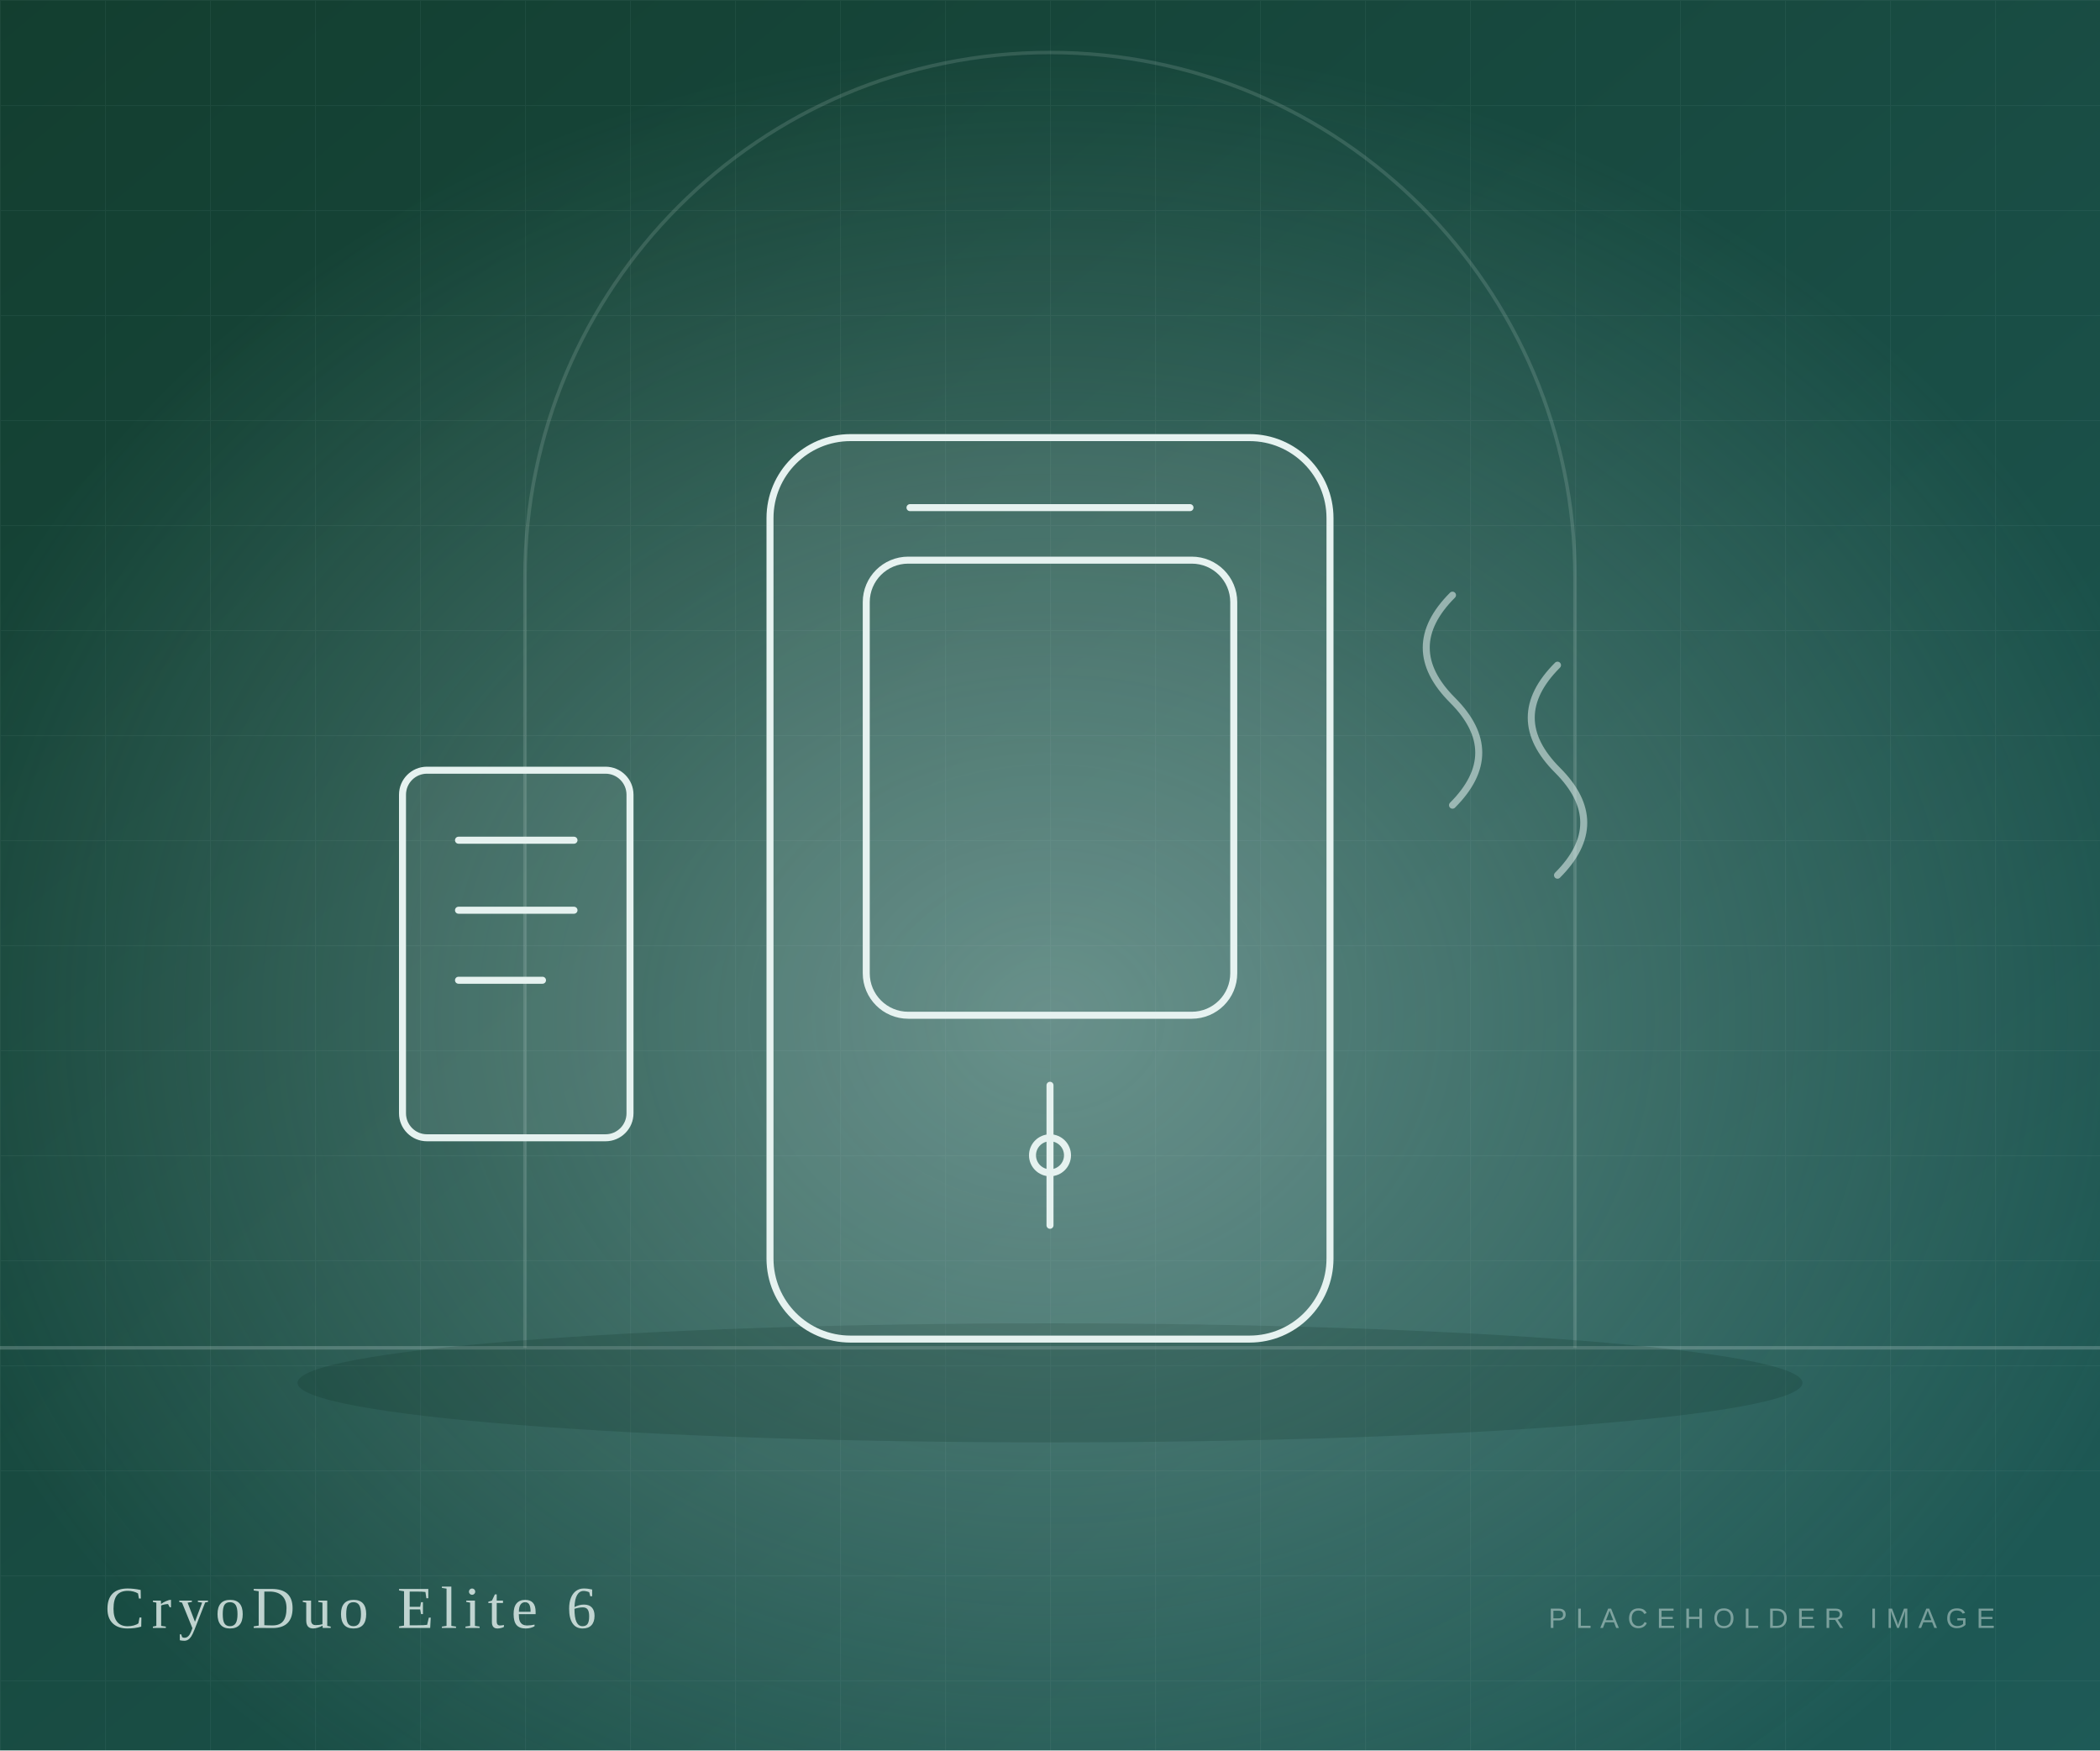
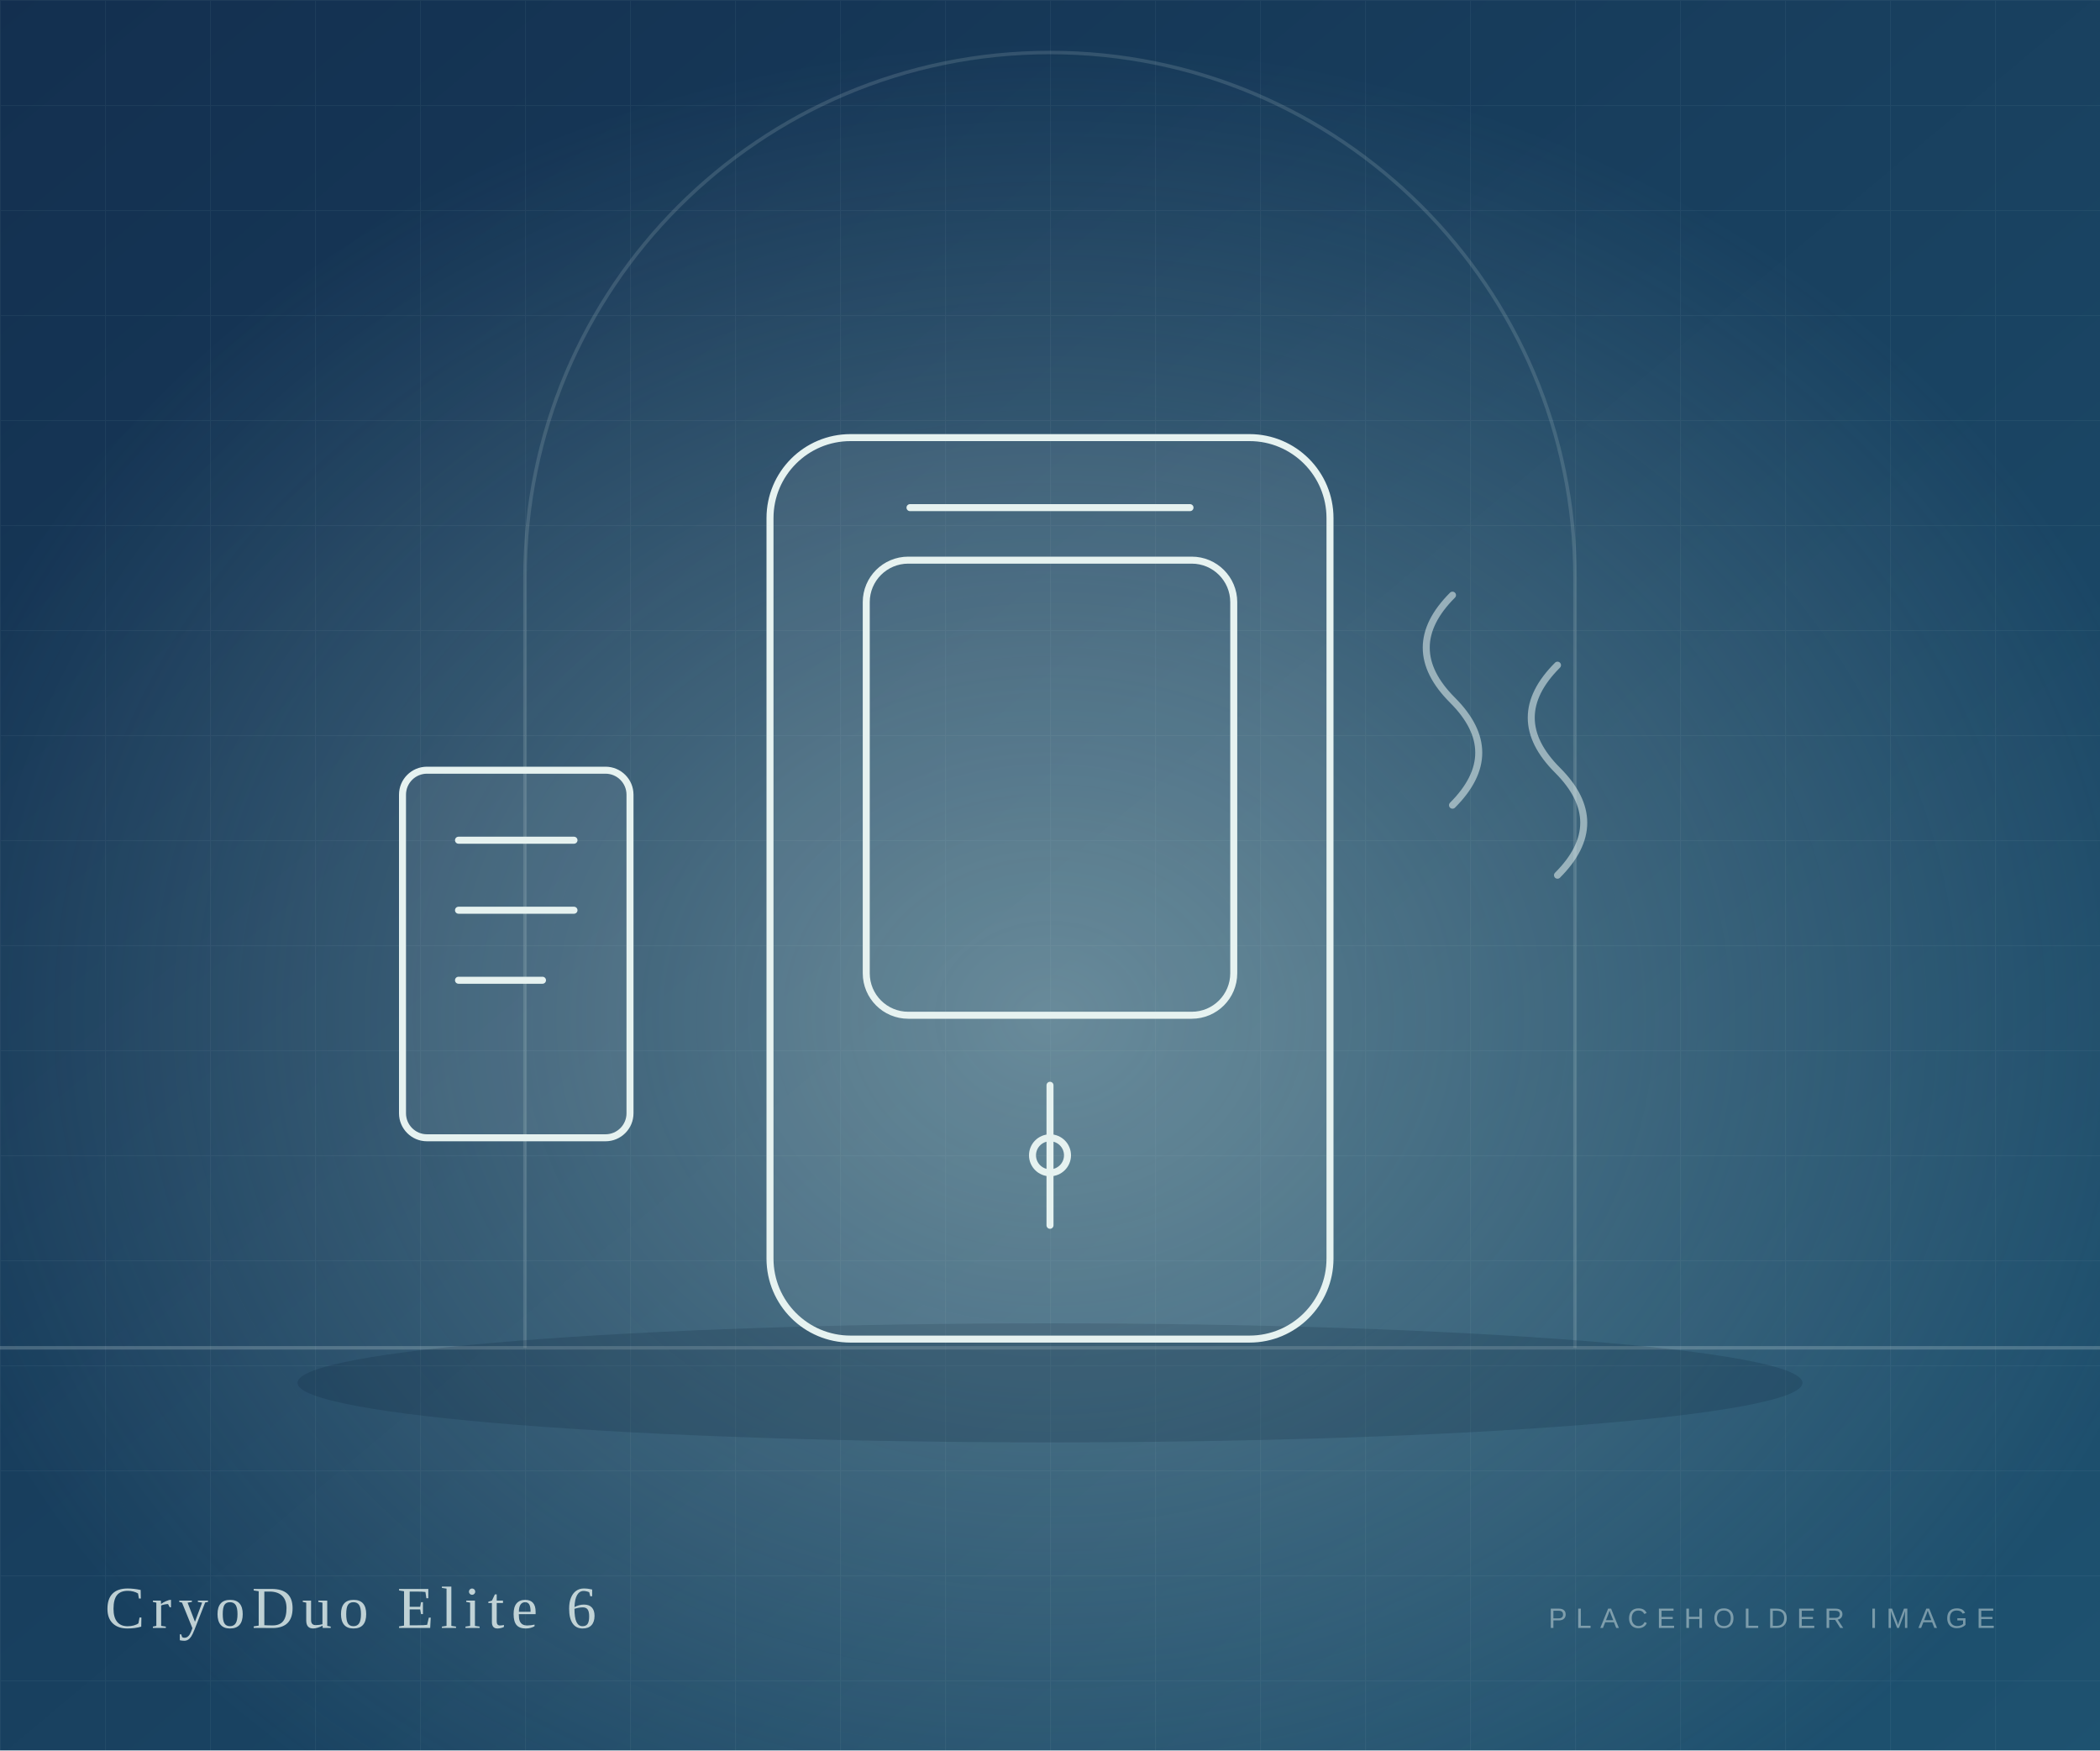
<svg xmlns="http://www.w3.org/2000/svg" viewBox="0 0 1200 1000" preserveAspectRatio="xMidYMid slice" role="img" aria-label="CryoDuo Elite 6 placeholder">
  <defs>
    <linearGradient id="bg" x1="0" y1="0" x2="1" y2="1">
-       <stop offset="0" stop-color="#133E2F" />
-       <stop offset="1" stop-color="#1E5A57" />
+       <stop offset="0" stop-color="#132F4F" />
+       <stop offset="1" stop-color="#1E5270" />
    </linearGradient>
    <radialGradient id="glow" cx="0.5" cy="0.58" r="0.55">
      <stop offset="0" stop-color="#bcd9d6" stop-opacity="0.42" />
      <stop offset="1" stop-color="#bcd9d6" stop-opacity="0" />
    </radialGradient>
    <pattern id="grid" width="60" height="60" patternUnits="userSpaceOnUse">
      <path d="M60 0H0V60" fill="none" stroke="#e6f2f0" stroke-opacity="0.05" />
    </pattern>
  </defs>
  <rect width="1200" height="1000" fill="url(#bg)" />
  <rect width="1200" height="1000" fill="url(#grid)" />
  <rect width="1200" height="1000" fill="url(#glow)" />
  <path d="M300 770V330a300 300 0 0 1 600 0v440" fill="none" stroke="#e6f2f0" stroke-opacity="0.14" stroke-width="2" />
  <path d="M0 770H1200" stroke="#e6f2f0" stroke-opacity="0.22" stroke-width="2" />
-   <ellipse cx="600" cy="790" rx="430" ry="34" fill="#0A2A1F" fill-opacity="0.18" />
+   <ellipse cx="600" cy="790" rx="430" ry="34" fill="#0A1C33" fill-opacity="0.18" />
  <g fill="none" stroke="#e6f2f0" stroke-width="4" stroke-linecap="round" stroke-linejoin="round">
    <rect x="440" y="250" width="320" height="515" rx="46" fill="#e6f2f0" fill-opacity="0.08" />
    <rect x="495" y="320" width="210" height="260" rx="24" />
    <path d="M520 290H680M600 620V700" />
    <circle cx="600" cy="660" r="10" />
    <path d="M830 460q30-30 0-60t0-60M890 500q30-30 0-60t0-60" stroke-opacity="0.55" />
    <rect x="230" y="440" width="130" height="210" rx="14" fill="#e6f2f0" fill-opacity="0.08" />
    <path d="M262 480H328M262 520H328M262 560H310" />
  </g>
  <text x="60" y="930" font-family="Georgia, 'Times New Roman', serif" font-size="34" fill="#e6f2f0" fill-opacity="0.8" letter-spacing="4">CryoDuo Elite 6</text>
  <text x="1140" y="930" text-anchor="end" font-family="Arial, Helvetica, sans-serif" font-size="16" fill="#e6f2f0" fill-opacity="0.45" letter-spacing="5">PLACEHOLDER IMAGE</text>
</svg>
